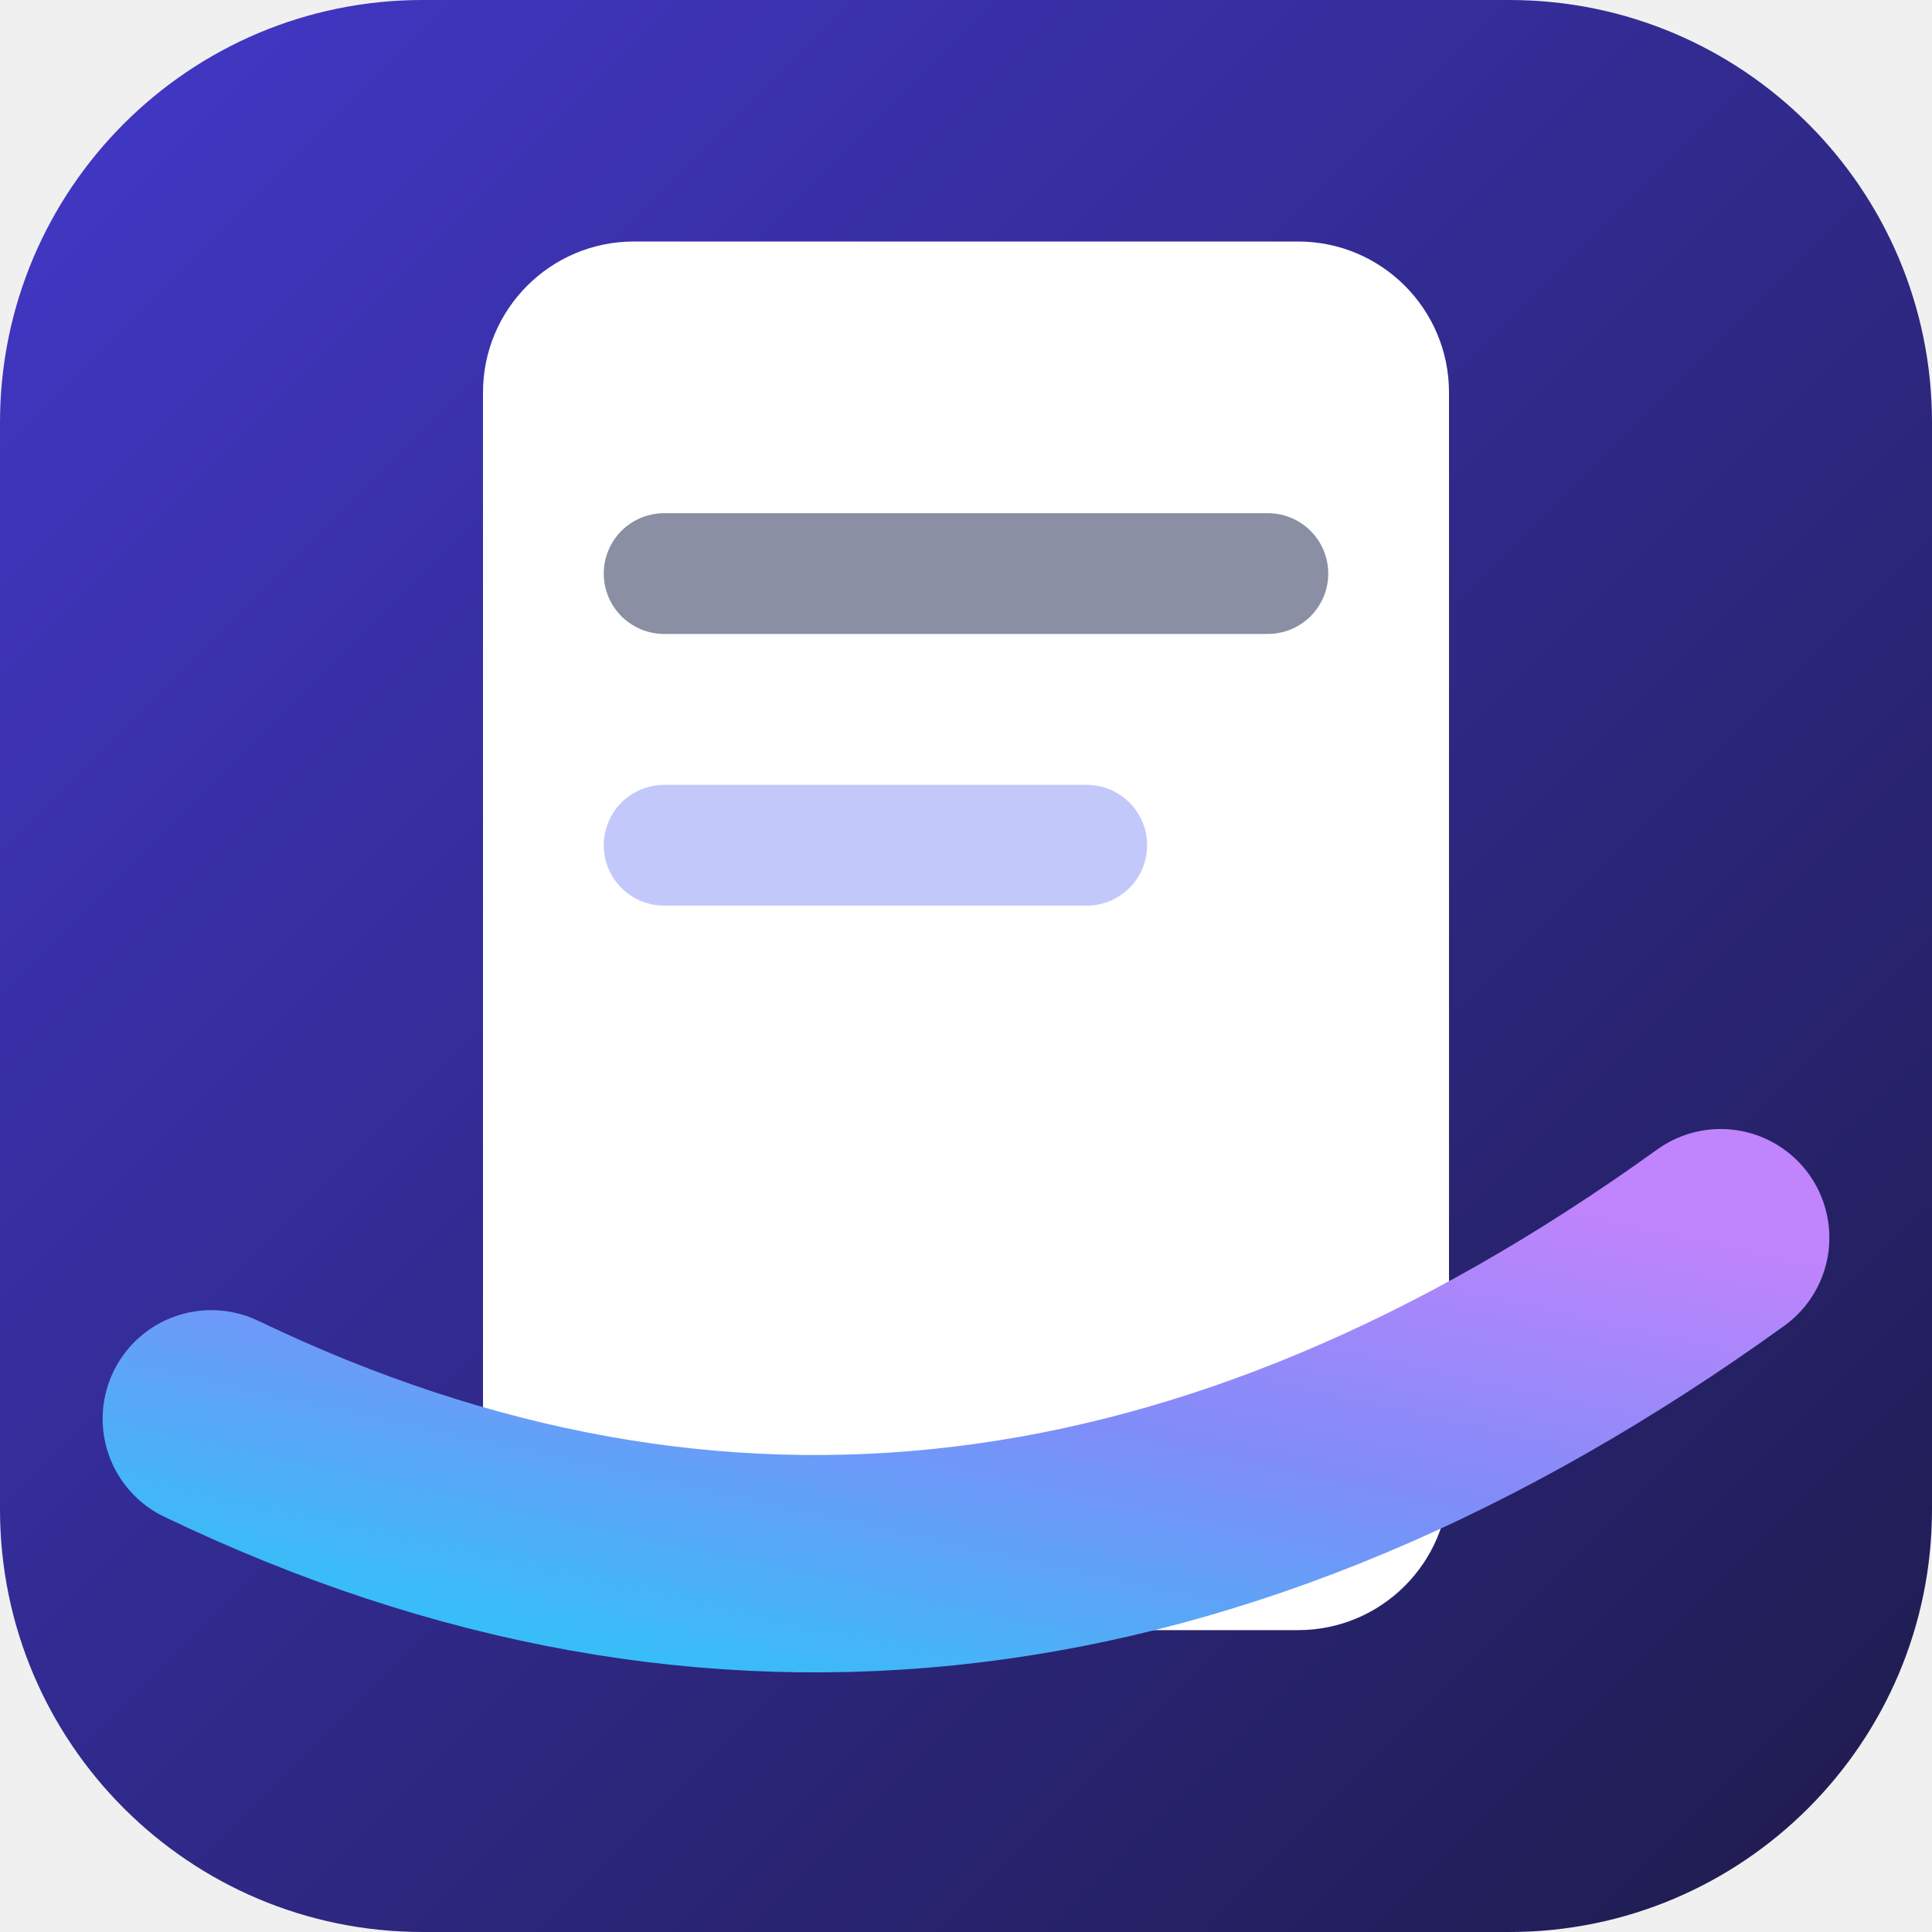
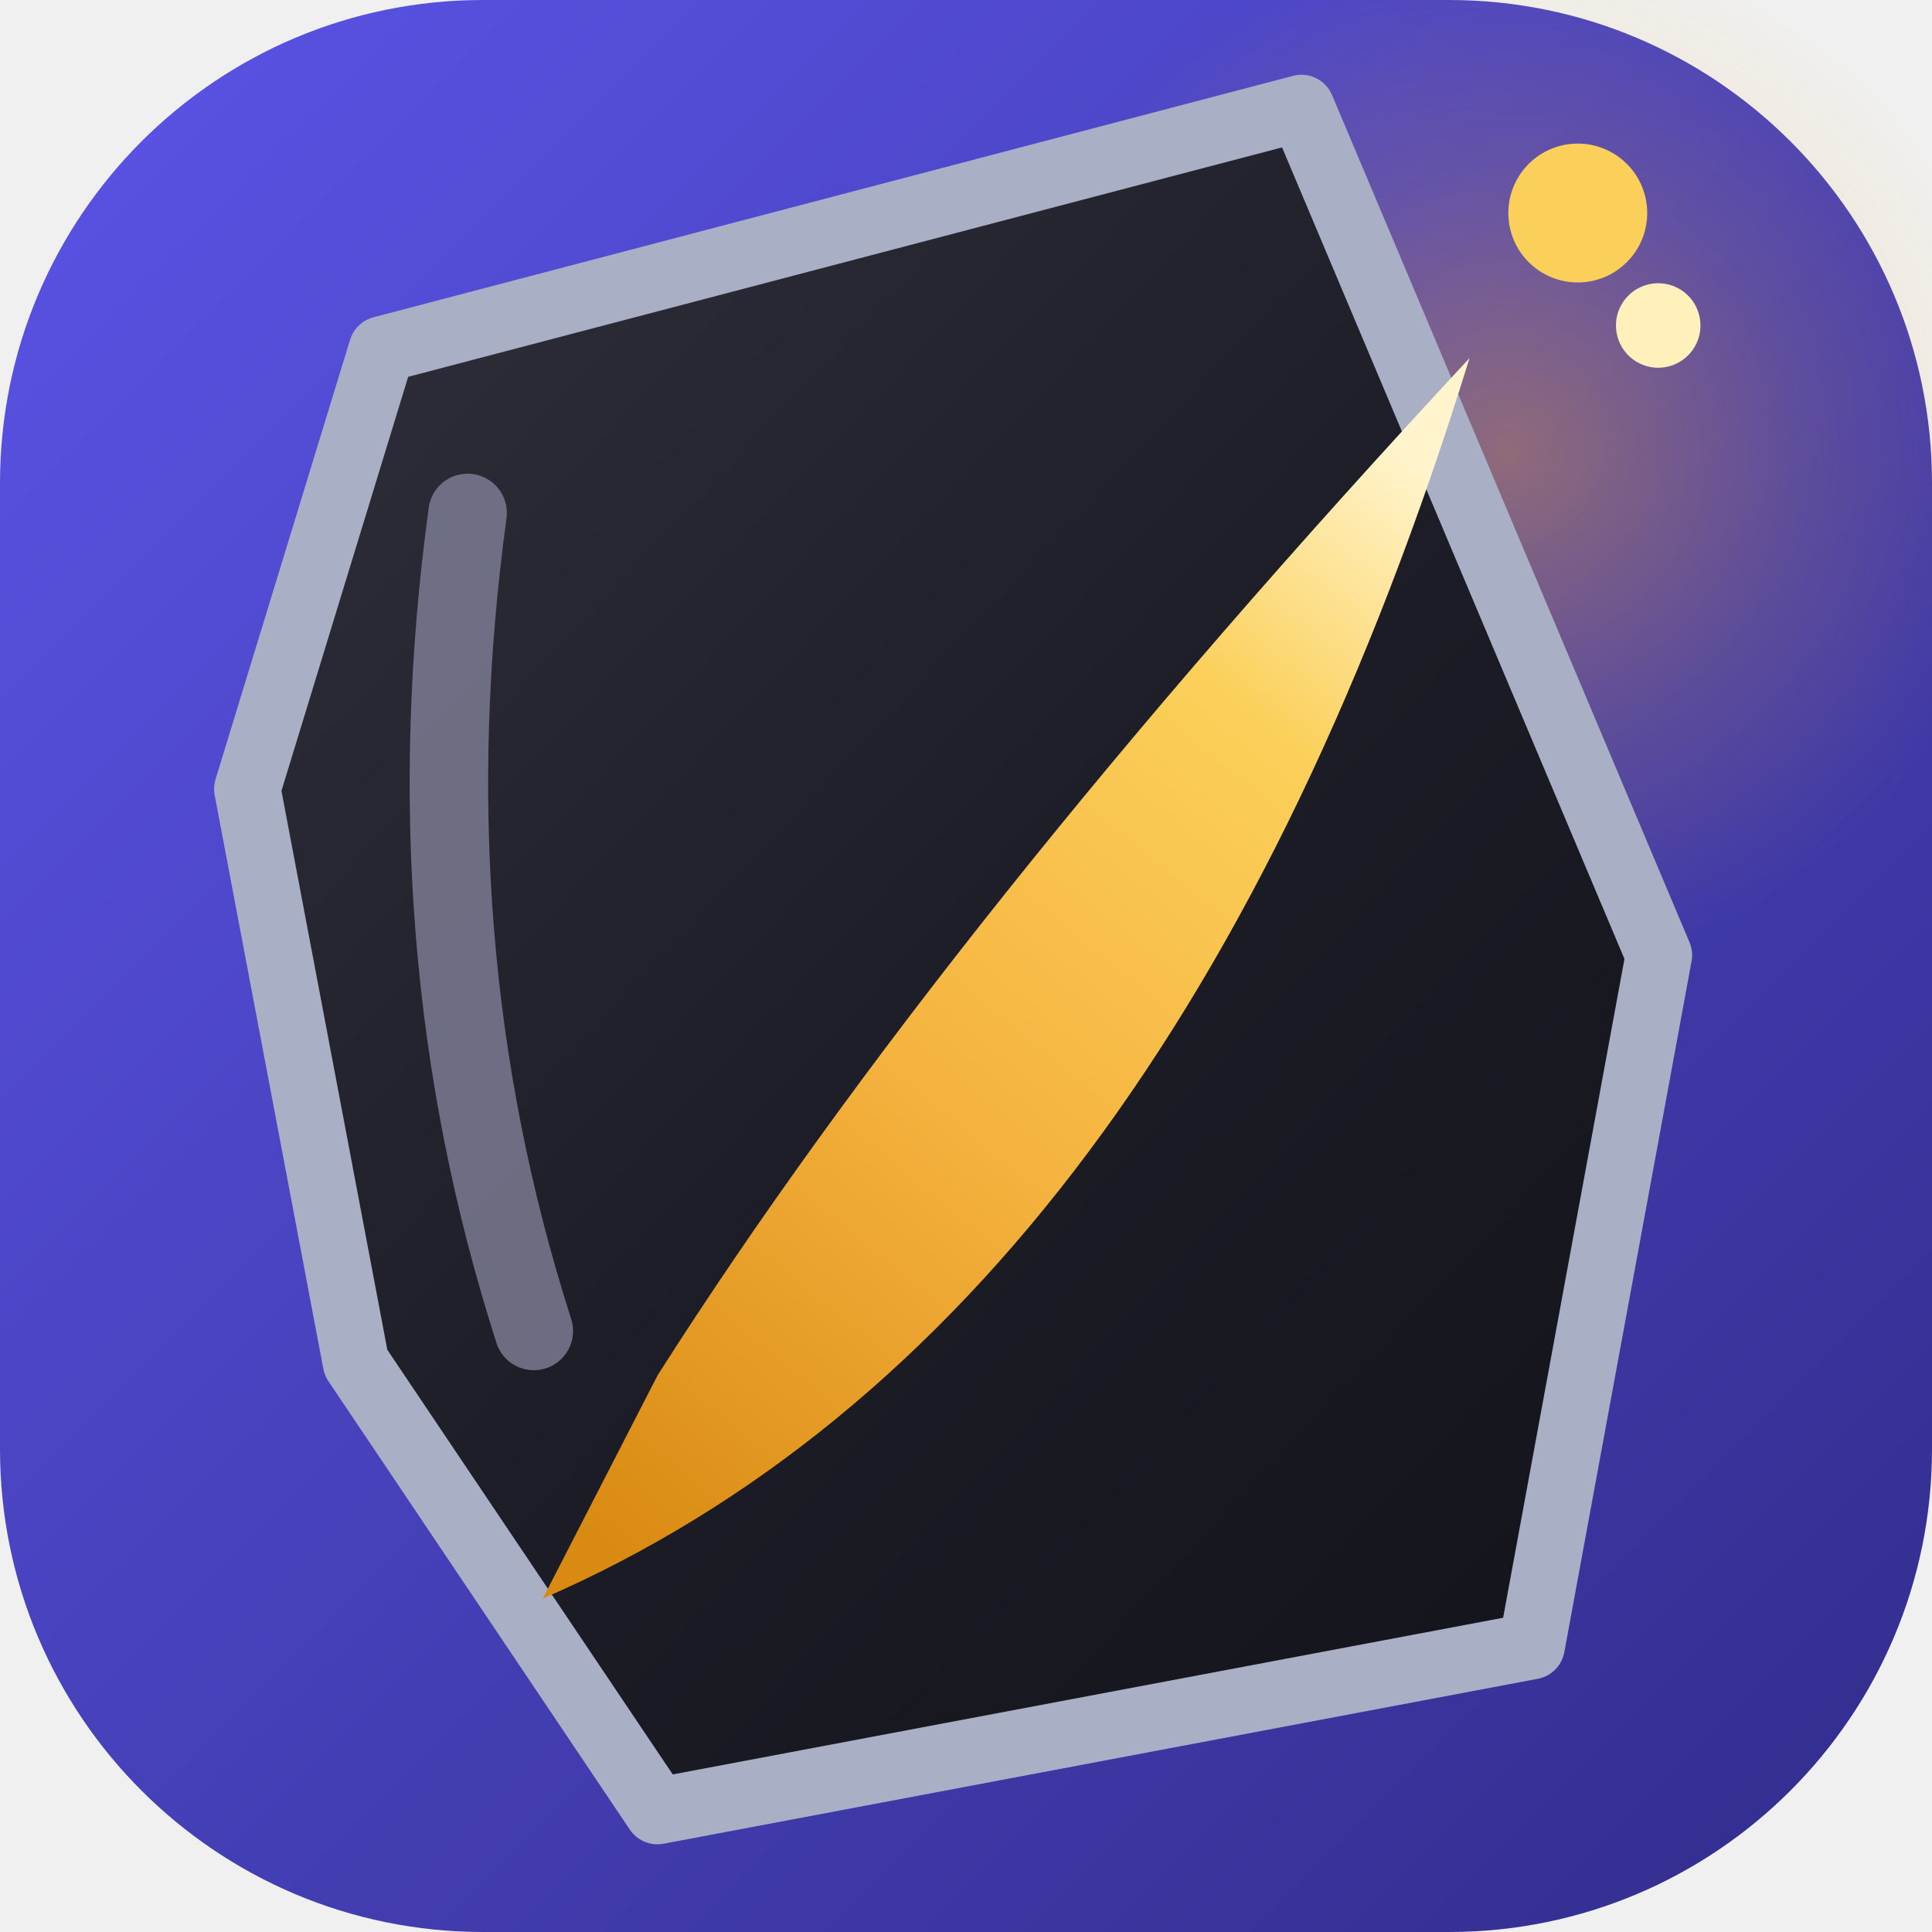
<svg xmlns="http://www.w3.org/2000/svg" viewBox="0 0 32 32">
  <defs>
    <linearGradient id="bg" x1="0" y1="0" x2="1" y2="1">
-       <stop offset="0" stop-color="#4338CA" />
-       <stop offset="1" stop-color="#1E1B4B" />
+       <stop offset="0" stop-color="#5B54E8" />
+       <stop offset="1" stop-color="#312C8A" />
    </linearGradient>
-     <linearGradient id="sp" x1="0" y1="1" x2="1" y2="0">
-       <stop offset="0" stop-color="#38BDF8" />
-       <stop offset="0.52" stop-color="#818CF8" />
-       <stop offset="1" stop-color="#C084FC" />
+     <linearGradient id="stone" x1="0.15" y1="0" x2="0.85" y2="1">
+       <stop offset="0" stop-color="#2E2E3A" />
+       <stop offset="0.55" stop-color="#1C1C26" />
+       <stop offset="1" stop-color="#14141C" />
    </linearGradient>
+     <linearGradient id="gold" x1="0.05" y1="0.95" x2="0.95" y2="0.1">
+       <stop offset="0" stop-color="#D98A12" />
+       <stop offset="0.42" stop-color="#F5B33F" />
+       <stop offset="0.78" stop-color="#FBD05A" />
+       <stop offset="1" stop-color="#FFF4CC" />
+     </linearGradient>
+     <radialGradient id="halo" cx="0.5" cy="0.5" r="0.5">
+       <stop offset="0" stop-color="#F5A623" stop-opacity="0.42" />
+       <stop offset="0.55" stop-color="#F5A623" stop-opacity="0.16" />
+       <stop offset="1" stop-color="#F5A623" stop-opacity="0" />
+     </radialGradient>
  </defs>
-   <rect width="32" height="32" rx="7" fill="url(#bg)" />
-   <rect x="8" y="4" width="16" height="23" rx="2.5" fill="#FFFFFF" />
-   <line x1="11" y1="9.5" x2="21" y2="9.5" stroke="#8B8FA3" stroke-width="2" stroke-linecap="round" />
-   <line x1="11" y1="14" x2="18" y2="14" stroke="#C3C8FB" stroke-width="2" stroke-linecap="round" />
-   <path d="M3.5 23.5 Q 16 29.5 28.5 20.5" stroke="url(#sp)" stroke-width="3.6" fill="none" stroke-linecap="round" />
+   <rect width="32" height="32" rx="8" fill="url(#bg)" />
+   <circle cx="25" cy="7.5" r="8.5" fill="url(#halo)" />
+   <g transform="rotate(-8 16 16)">
+     <path d="M7.84 4.54 L23.48 2.7 L27.39 17.42 L23.71 28.46 L8.99 29.15 L5.08 21.1 L4.62 11.44 Z" fill="url(#stone)" stroke="#A9AFC4" stroke-width="1.1" stroke-linejoin="round" />
+     <path d="M8.87 7.42 Q 6.92 14.32 8.07 20.99" stroke="#7A7A92" stroke-width="1.3" fill="none" stroke-linecap="round" opacity="0.85" />
+     <path d="M7.6 25.4 Q 18.53 22.37 25.66 7.19 Q 15.8 15.2 10.0 22.0 Z" fill="url(#gold)" />
+     <circle cx="27.77" cy="5.06" r="1.15" fill="#FBD05A" />
+     <circle cx="28.83" cy="7.09" r="0.7" fill="#FFF0BC" />
+   </g>
</svg>
